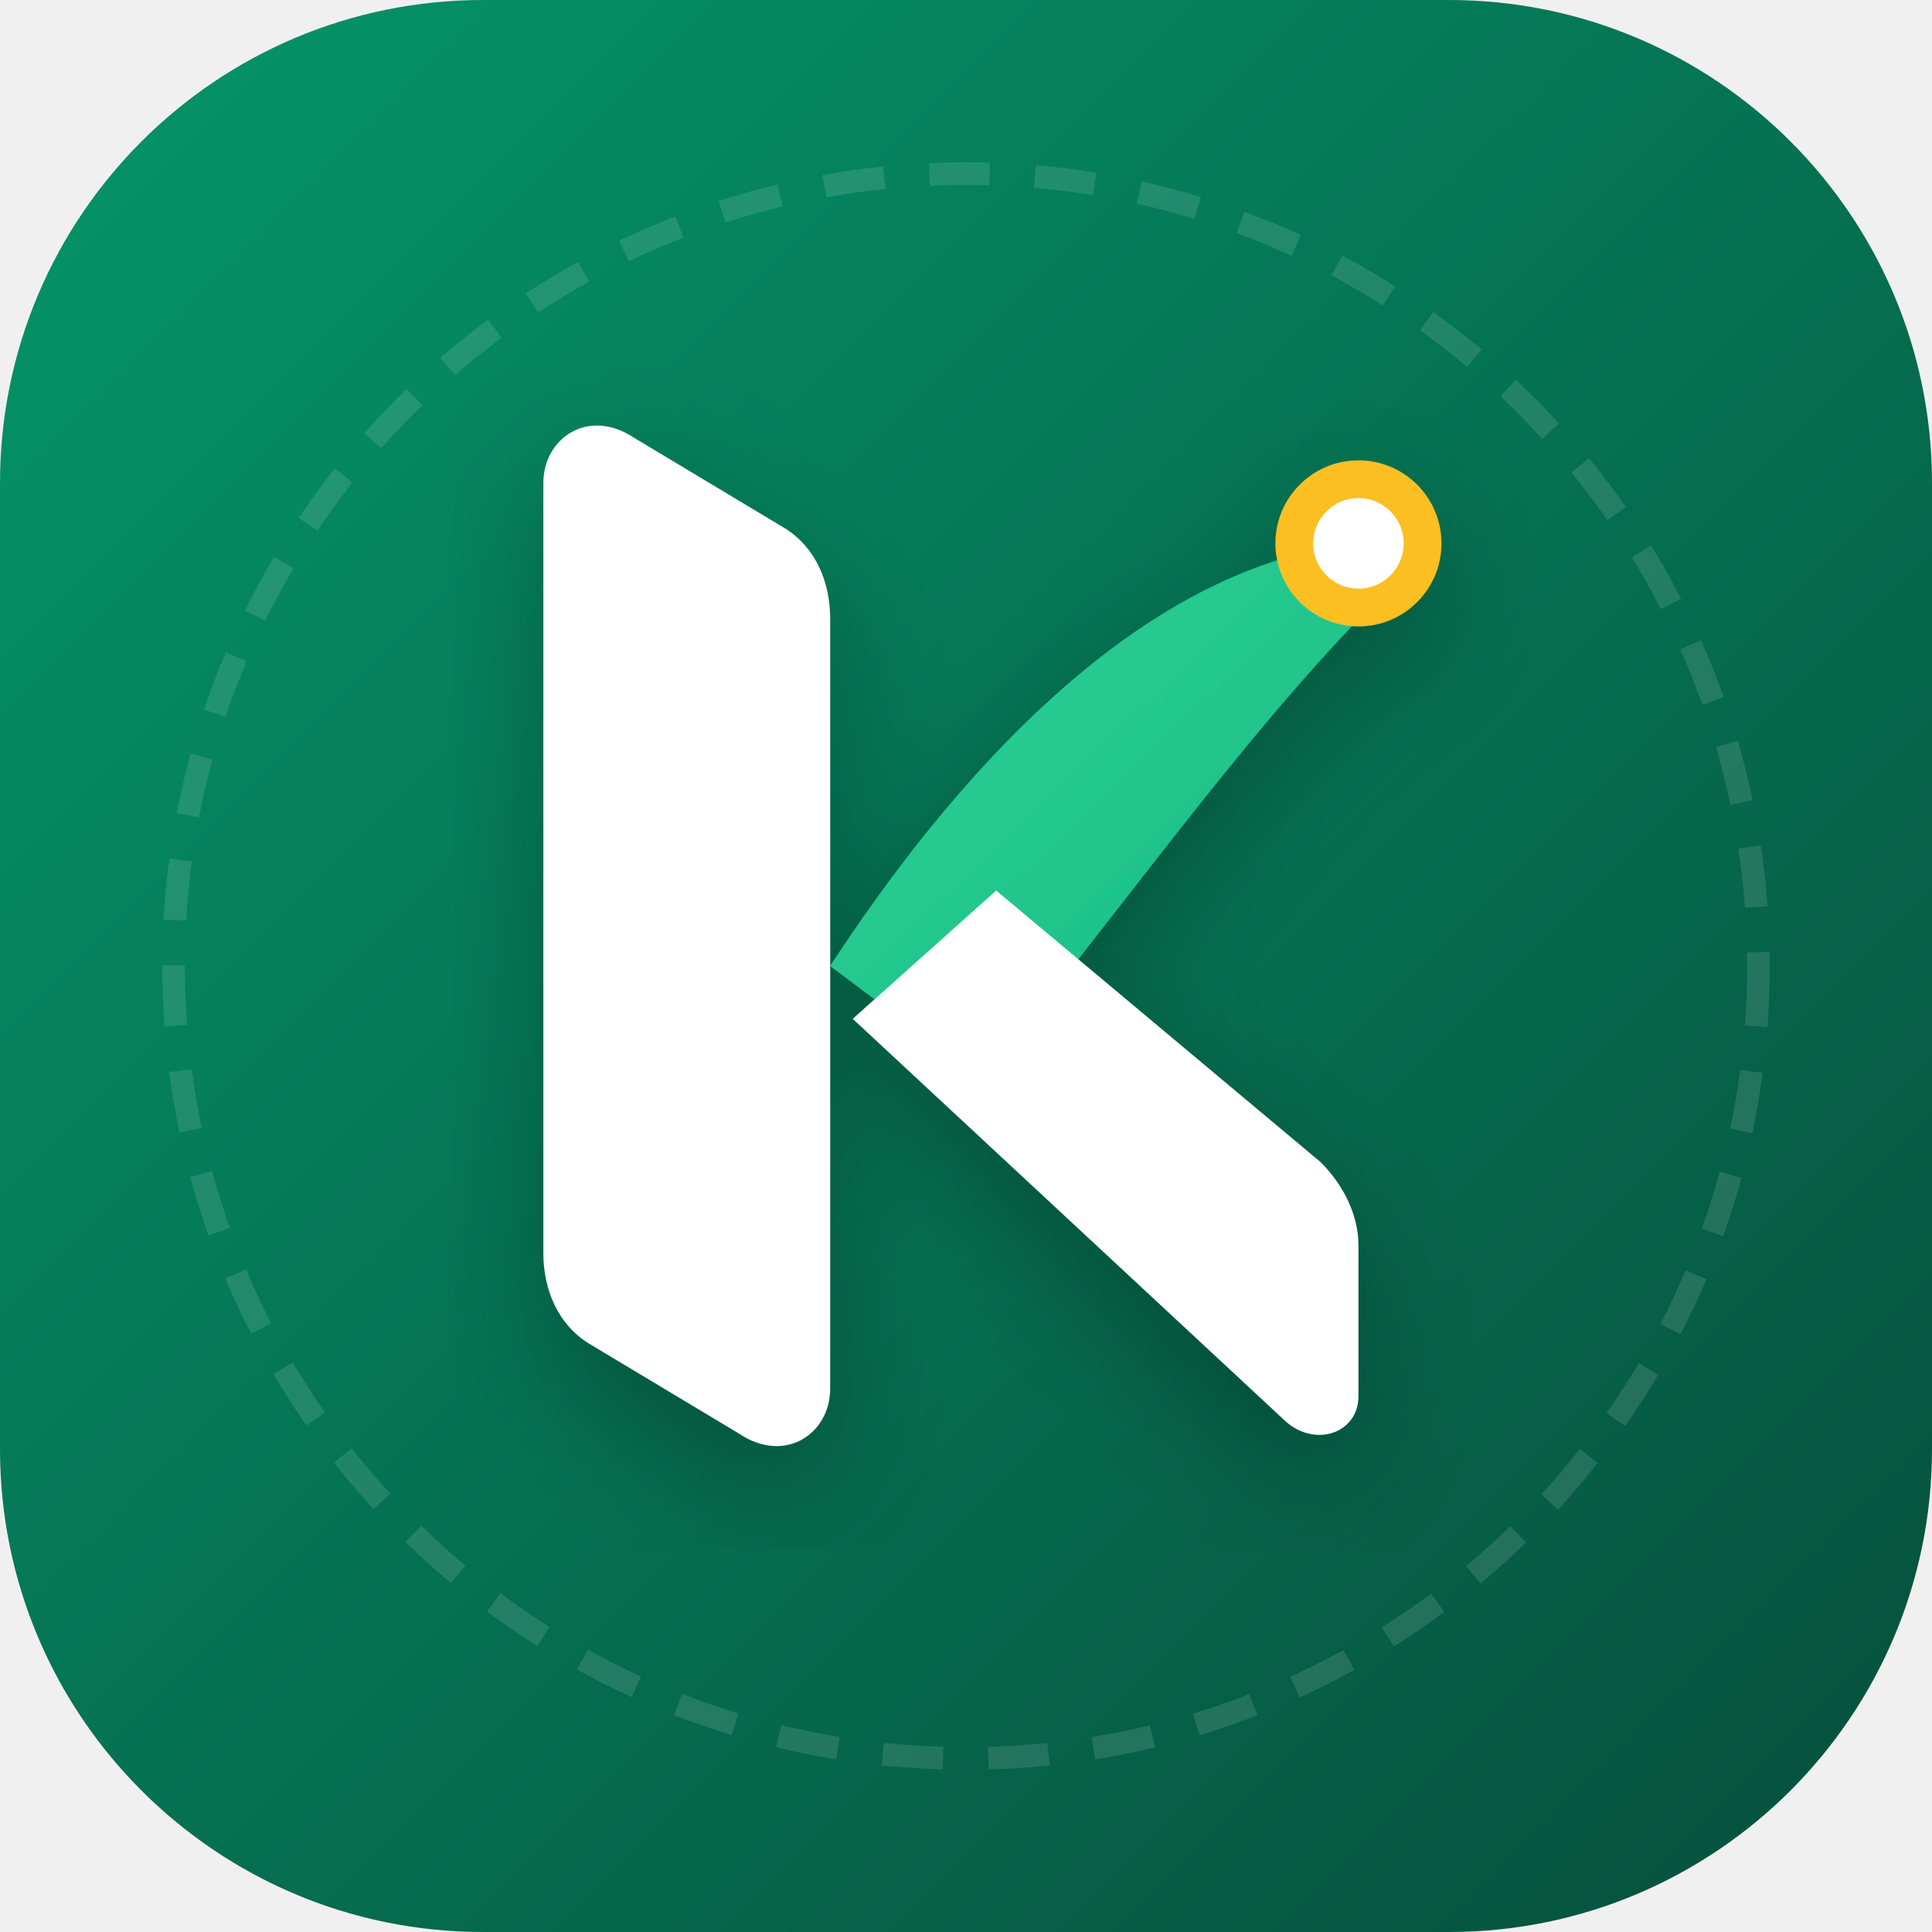
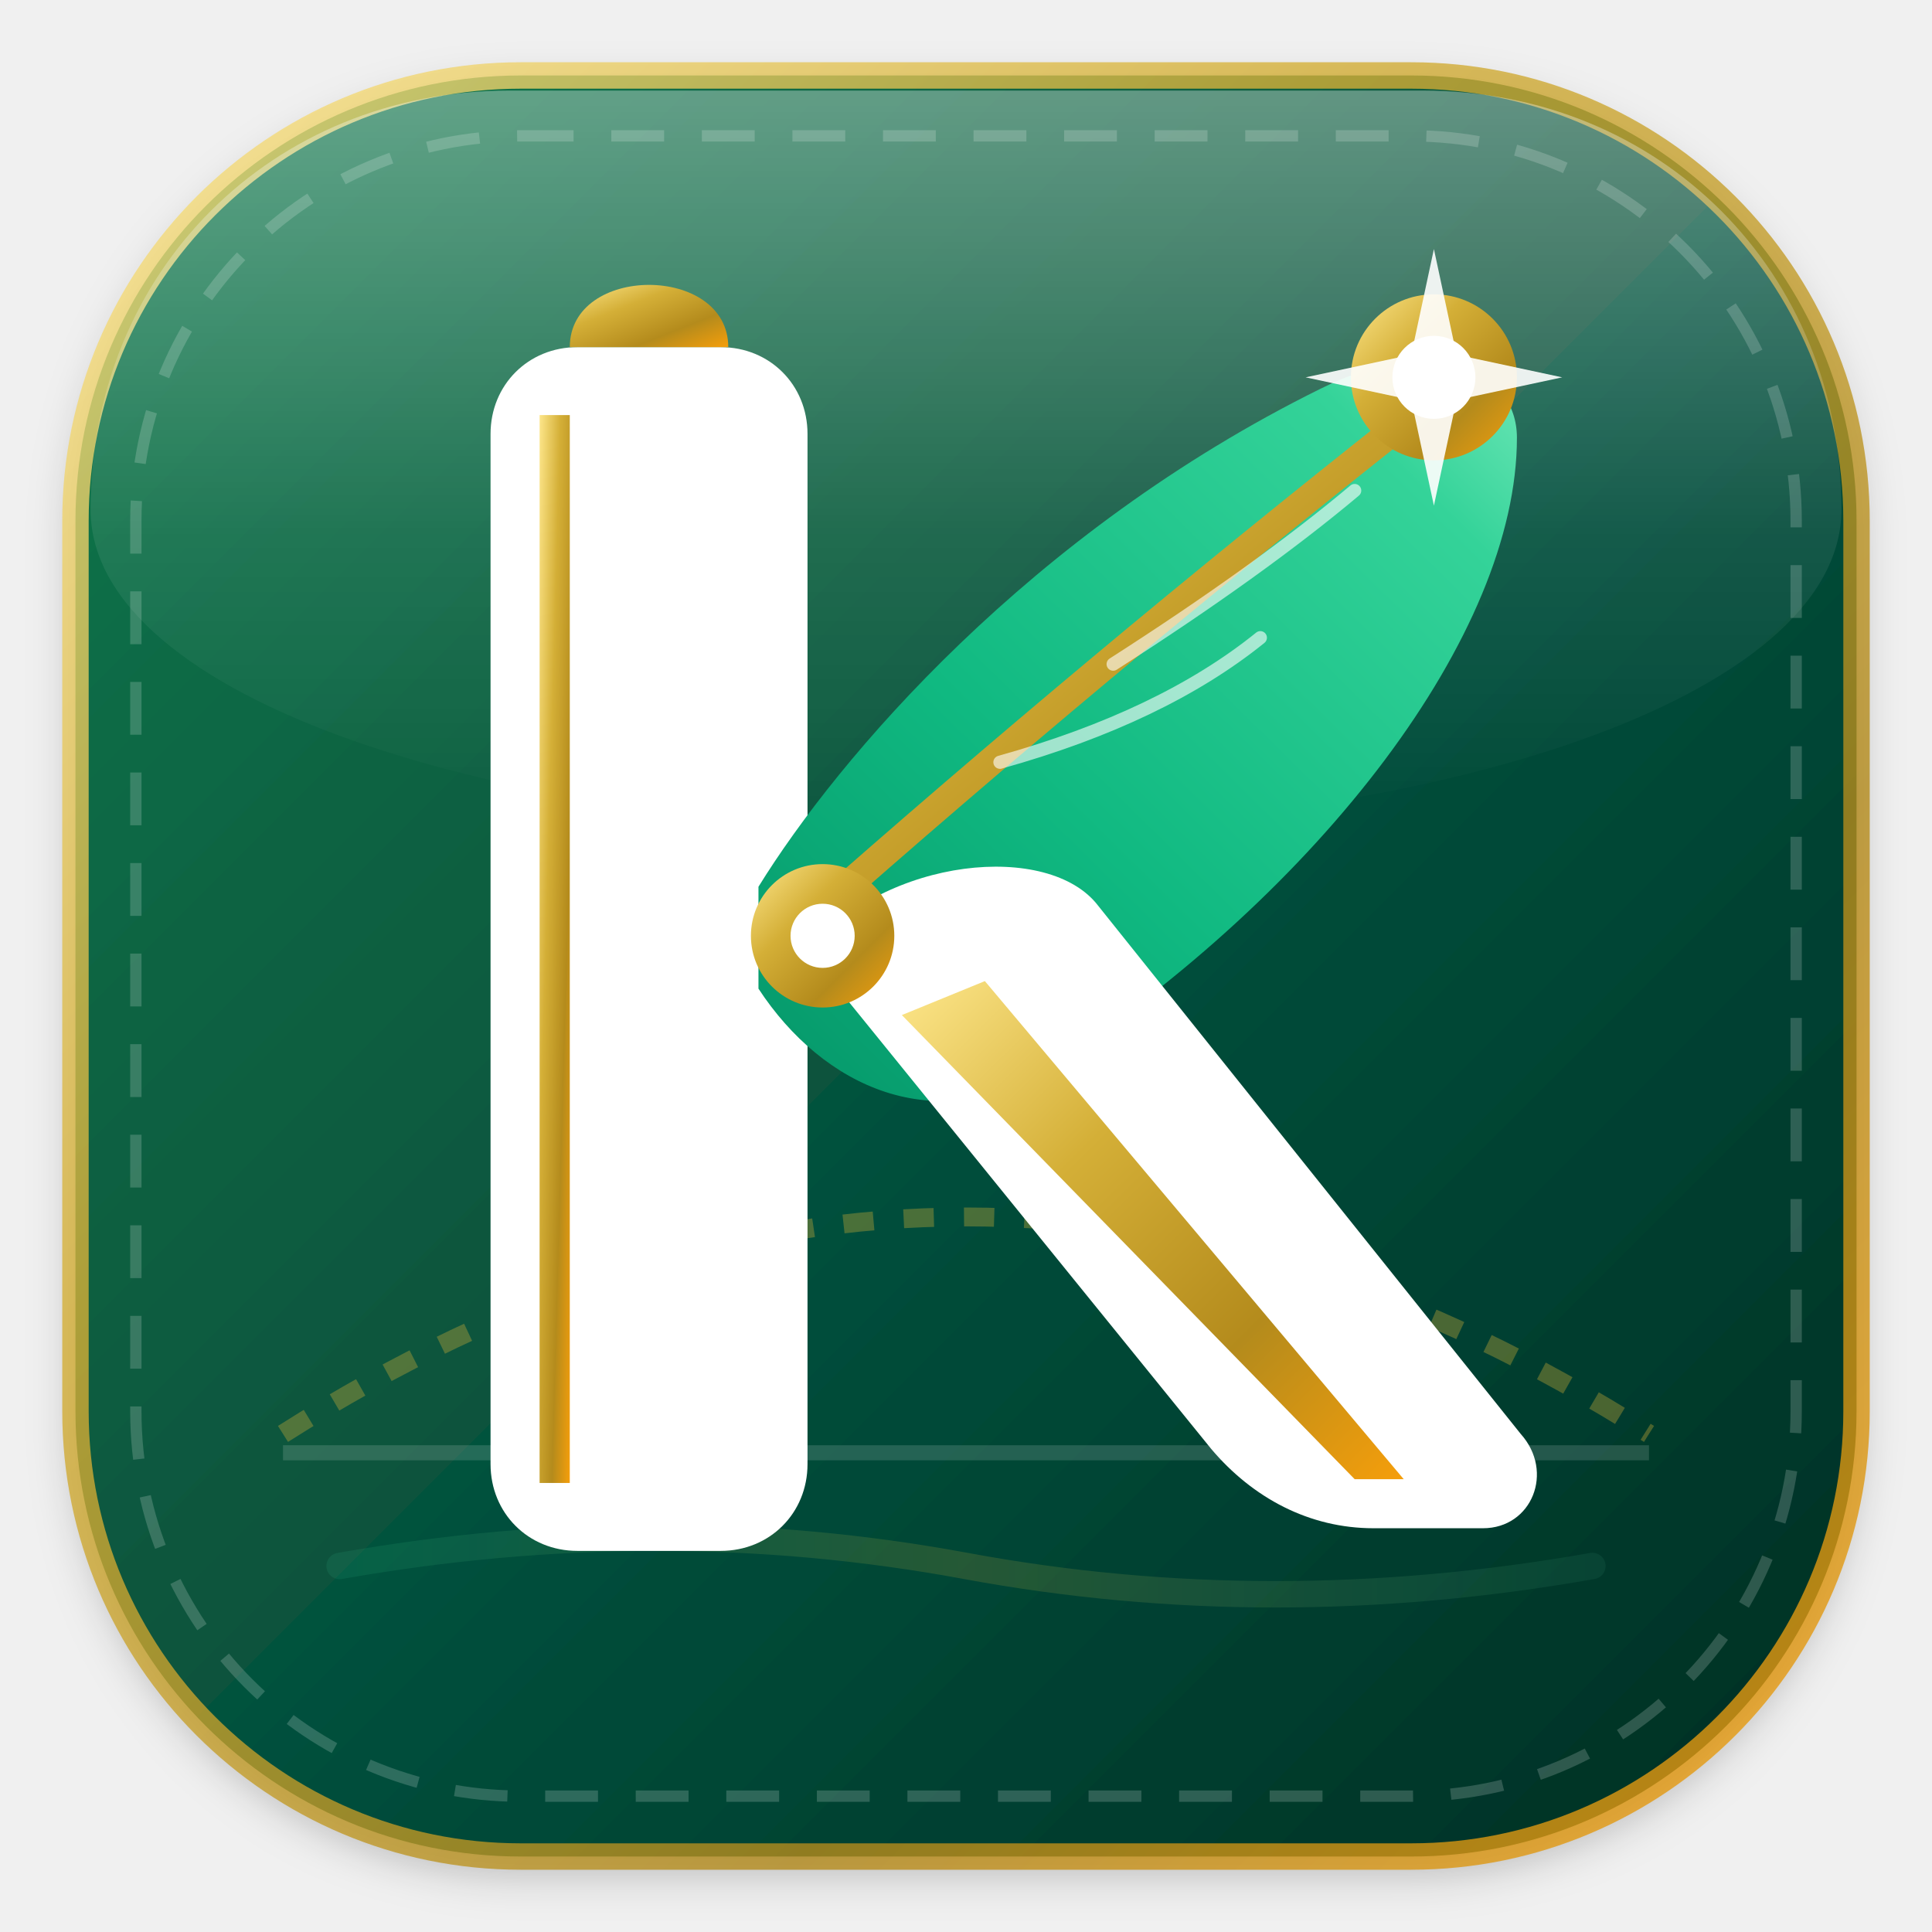
<svg xmlns="http://www.w3.org/2000/svg" viewBox="0 0 512 512" width="512" height="512">
  <defs>
-     <linearGradient id="skGrad" x1="0%" y1="0%" x2="100%" y2="100%">
+     <linearGradient id="skBgGradient" x1="0%" y1="0%" x2="100%" y2="100%">
+       <stop offset="0%" stop-color="#0B7A4B" />
+       <stop offset="55%" stop-color="#064E3B" />
+       <stop offset="100%" stop-color="#032D22" />
+     </linearGradient>
+     <linearGradient id="skGoldGradient" x1="0%" y1="0%" x2="100%" y2="100%">
+       <stop offset="0%" stop-color="#FDE68A" />
+       <stop offset="35%" stop-color="#D4AF37" />
+       <stop offset="70%" stop-color="#B48B1C" />
+       <stop offset="100%" stop-color="#F59E0B" />
+     </linearGradient>
+     <linearGradient id="skLeafGradient" x1="0%" y1="100%" x2="100%" y2="0%">
      <stop offset="0%" stop-color="#059669" />
-       <stop offset="100%" stop-color="#064e3b" />
+       <stop offset="40%" stop-color="#10B981" />
+       <stop offset="85%" stop-color="#34D399" />
+       <stop offset="100%" stop-color="#6EE7B7" />
    </linearGradient>
-     <linearGradient id="leafGrad" x1="0%" y1="0%" x2="100%" y2="100%">
-       <stop offset="0%" stop-color="#34d399" />
-       <stop offset="100%" stop-color="#10b981" />
+     <linearGradient id="skRiverGradient" x1="0%" y1="0%" x2="100%" y2="0%">
+       <stop offset="0%" stop-color="#34D399" stop-opacity="0.3" />
+       <stop offset="50%" stop-color="#D4AF37" stop-opacity="0.5" />
+       <stop offset="100%" stop-color="#6EE7B7" stop-opacity="0.2" />
    </linearGradient>
-     <filter id="dropShadow" x="-10%" y="-10%" width="120%" height="120%">
-       <feDropShadow dx="0" dy="12" stdDeviation="16" flood-color="#000000" flood-opacity="0.25" />
+     <linearGradient id="skGlassSpecular" x1="0%" y1="0%" x2="0%" y2="100%">
+       <stop offset="0%" stop-color="#FFFFFF" stop-opacity="0.35" />
+       <stop offset="60%" stop-color="#FFFFFF" stop-opacity="0.08" />
+       <stop offset="100%" stop-color="#FFFFFF" stop-opacity="0" />
+     </linearGradient>
+     <filter id="skShadow" x="-10%" y="-10%" width="125%" height="125%">
+       <feDropShadow dx="0" dy="18" stdDeviation="20" flood-color="#021C15" flood-opacity="0.45" />
+       <feDropShadow dx="0" dy="4" stdDeviation="6" flood-color="#000000" flood-opacity="0.25" />
    </filter>
  </defs>
-   <rect width="512" height="512" rx="128" fill="url(#skGrad)" />
-   <circle cx="256" cy="256" r="210" fill="none" stroke="#ffffff" stroke-opacity="0.12" stroke-width="6" stroke-dasharray="16 12" />
-   <g filter="url(#dropShadow)">
-     <path d="M144 128 C144 116 156 108 168 116 L208 140 C216 145 220 154 220 164 L220 368 C220 380 208 388 196 380 L156 356 C148 351 144 342 144 332 Z" fill="#ffffff" />
-     <path d="M220 256 C250 210 300 150 360 144 C368 143 372 152 366 158 C328 196 294 246 260 286 Z" fill="url(#leafGrad)" />
-     <path d="M226 270 L340 376 C348 384 360 380 360 370 L360 330 C360 322 356 314 350 308 L264 236 Z" fill="#ffffff" />
-     <circle cx="360" cy="144" r="22" fill="#fbbf24" />
-     <circle cx="360" cy="144" r="12" fill="#ffffff" />
+   <rect x="20" y="20" width="472" height="472" rx="118" fill="url(#skBgGradient)" filter="url(#skShadow)" />
+   <rect x="20" y="20" width="472" height="472" rx="118" fill="none" stroke="url(#skGoldGradient)" stroke-width="7" stroke-opacity="0.8" />
+   <rect x="36" y="36" width="440" height="440" rx="102" fill="none" stroke="#FFFFFF" stroke-width="3" stroke-opacity="0.18" stroke-dasharray="14 10" />
+   <path d="M 24 135 C 24 72 72 24 135 24 L 377 24 C 440 24 488 72 488 135 C 488 185 380 220 256 220 C 132 220 24 185 24 135 Z" fill="url(#skGlassSpecular)" />
+   <g opacity="0.35">
+     <path d="M 75 380 Q 256 265 437 380" fill="none" stroke="#D4AF37" stroke-width="5" stroke-dasharray="8 8" />
+     <line x1="75" y1="385" x2="437" y2="385" stroke="#FFFFFF" stroke-width="4" stroke-opacity="0.4" />
+     <path d="M 90 415 Q 175 400 256 415 T 422 415" fill="none" stroke="url(#skRiverGradient)" stroke-width="7" stroke-linecap="round" />
+   </g>
+   <g id="brand-k-group">
+     <path d="M 130 115 C 130 102 140 92 153 92 L 191 92 C 204 92 214 102 214 115 L 214 388 C 214 401 204 411 191 411 L 153 411 C 140 411 130 401 130 388 Z" fill="#FFFFFF" />
+     <path d="M 143 110 L 151 110 L 151 393 L 143 393 Z" fill="url(#skGoldGradient)" />
+     <path d="M 151 92 C 151 70 193 70 193 92 Z" fill="url(#skGoldGradient)" />
+     <path d="M 201 235 C 222 201 273 141 350 103 C 380 88 402 98 402 116 C 402 168 350 236 278 283 C 248 302 218 288 201 262 Z" fill="url(#skLeafGradient)" />
+     <path d="M 214 244 Q 291 176 372 112" fill="none" stroke="url(#skGoldGradient)" stroke-width="7.5" stroke-linecap="round" />
+     <path d="M 265 202 Q 308 190 334 169 M 295 176 Q 334 151 359 130" fill="none" stroke="#FFFFFF" stroke-width="3.5" stroke-opacity="0.6" stroke-linecap="round" />
+     <path d="M 214 252 L 321 384 C 332 397 347 405 364 405 L 393 405 C 406 405 412 390 403 380 L 291 240 C 278 223 235 227 214 252 Z" fill="#FFFFFF" />
+     <path d="M 239 269 L 359 392 L 372 392 L 261 260 Z" fill="url(#skGoldGradient)" />
+     <circle cx="218" cy="248" r="19" fill="url(#skGoldGradient)" />
+     <circle cx="218" cy="248" r="8.5" fill="#FFFFFF" />
+     <circle cx="380" cy="100" r="22" fill="url(#skGoldGradient)" />
+     <circle cx="380" cy="100" r="11" fill="#FFFFFF" />
+     <path d="M 380 66 L 386 94 L 414 100 L 386 106 L 380 134 L 374 106 L 346 100 L 374 94 Z" fill="#FFFFFF" opacity="0.9" />
  </g>
</svg>
